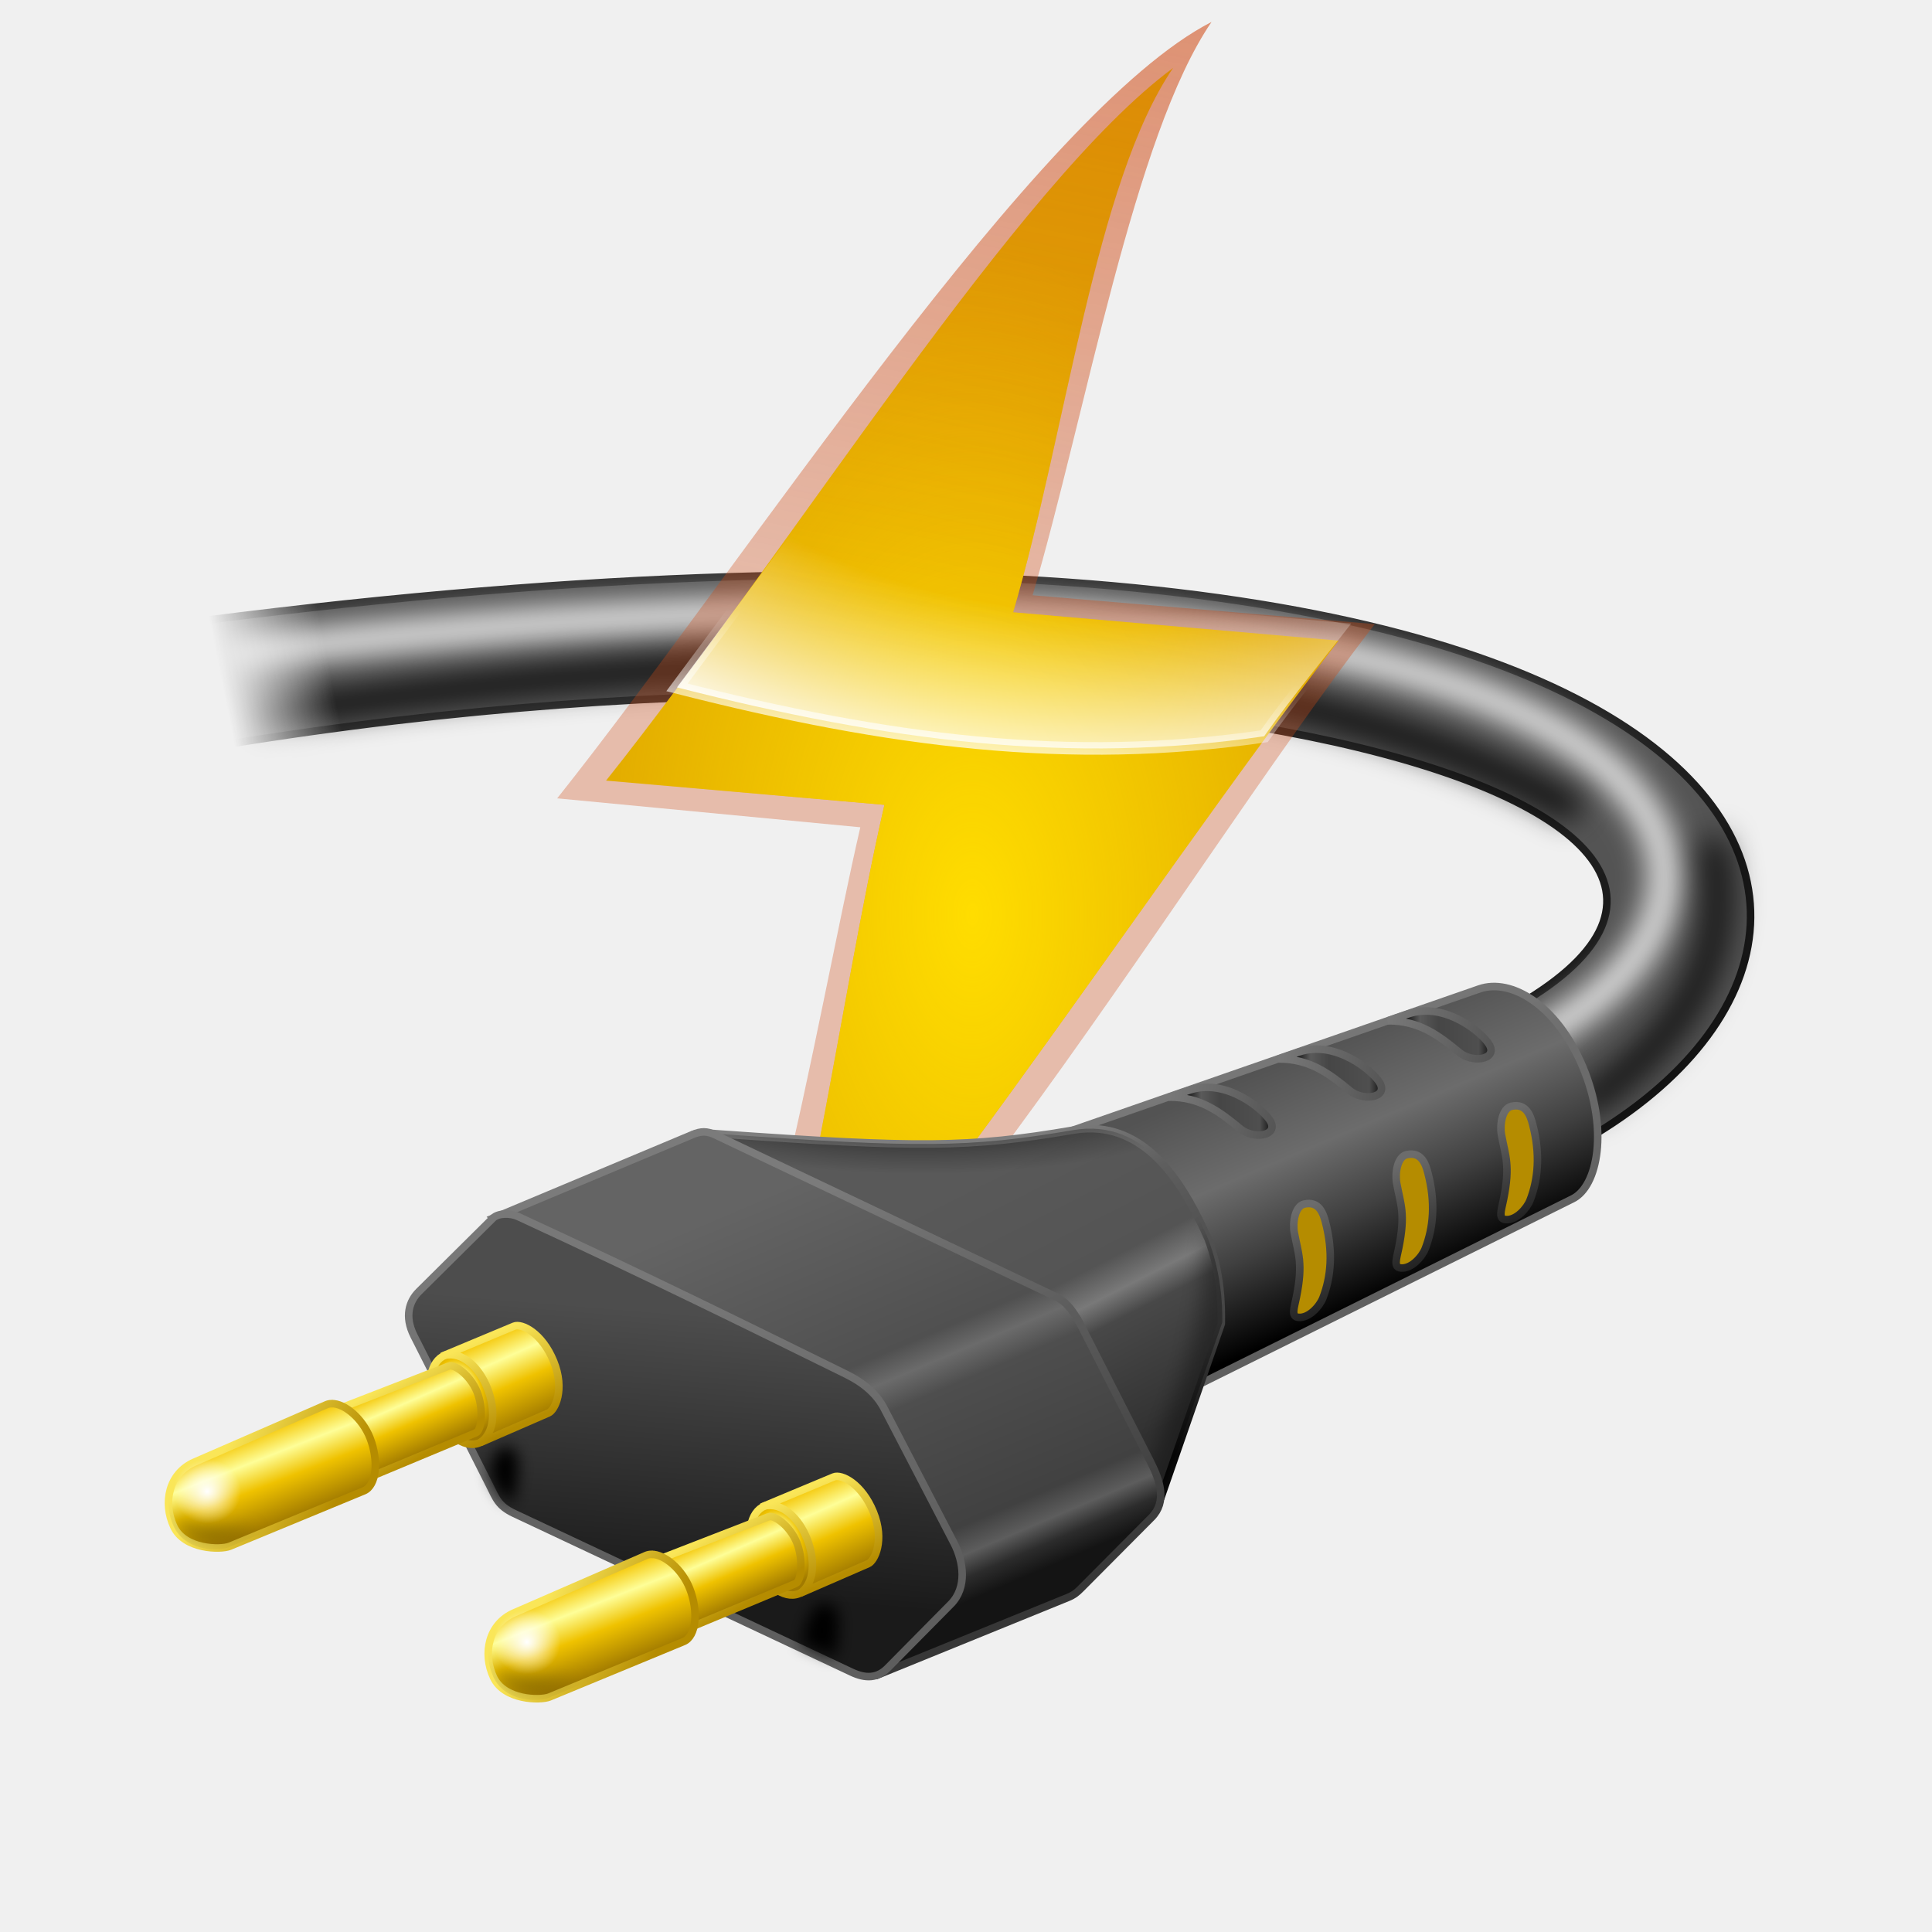
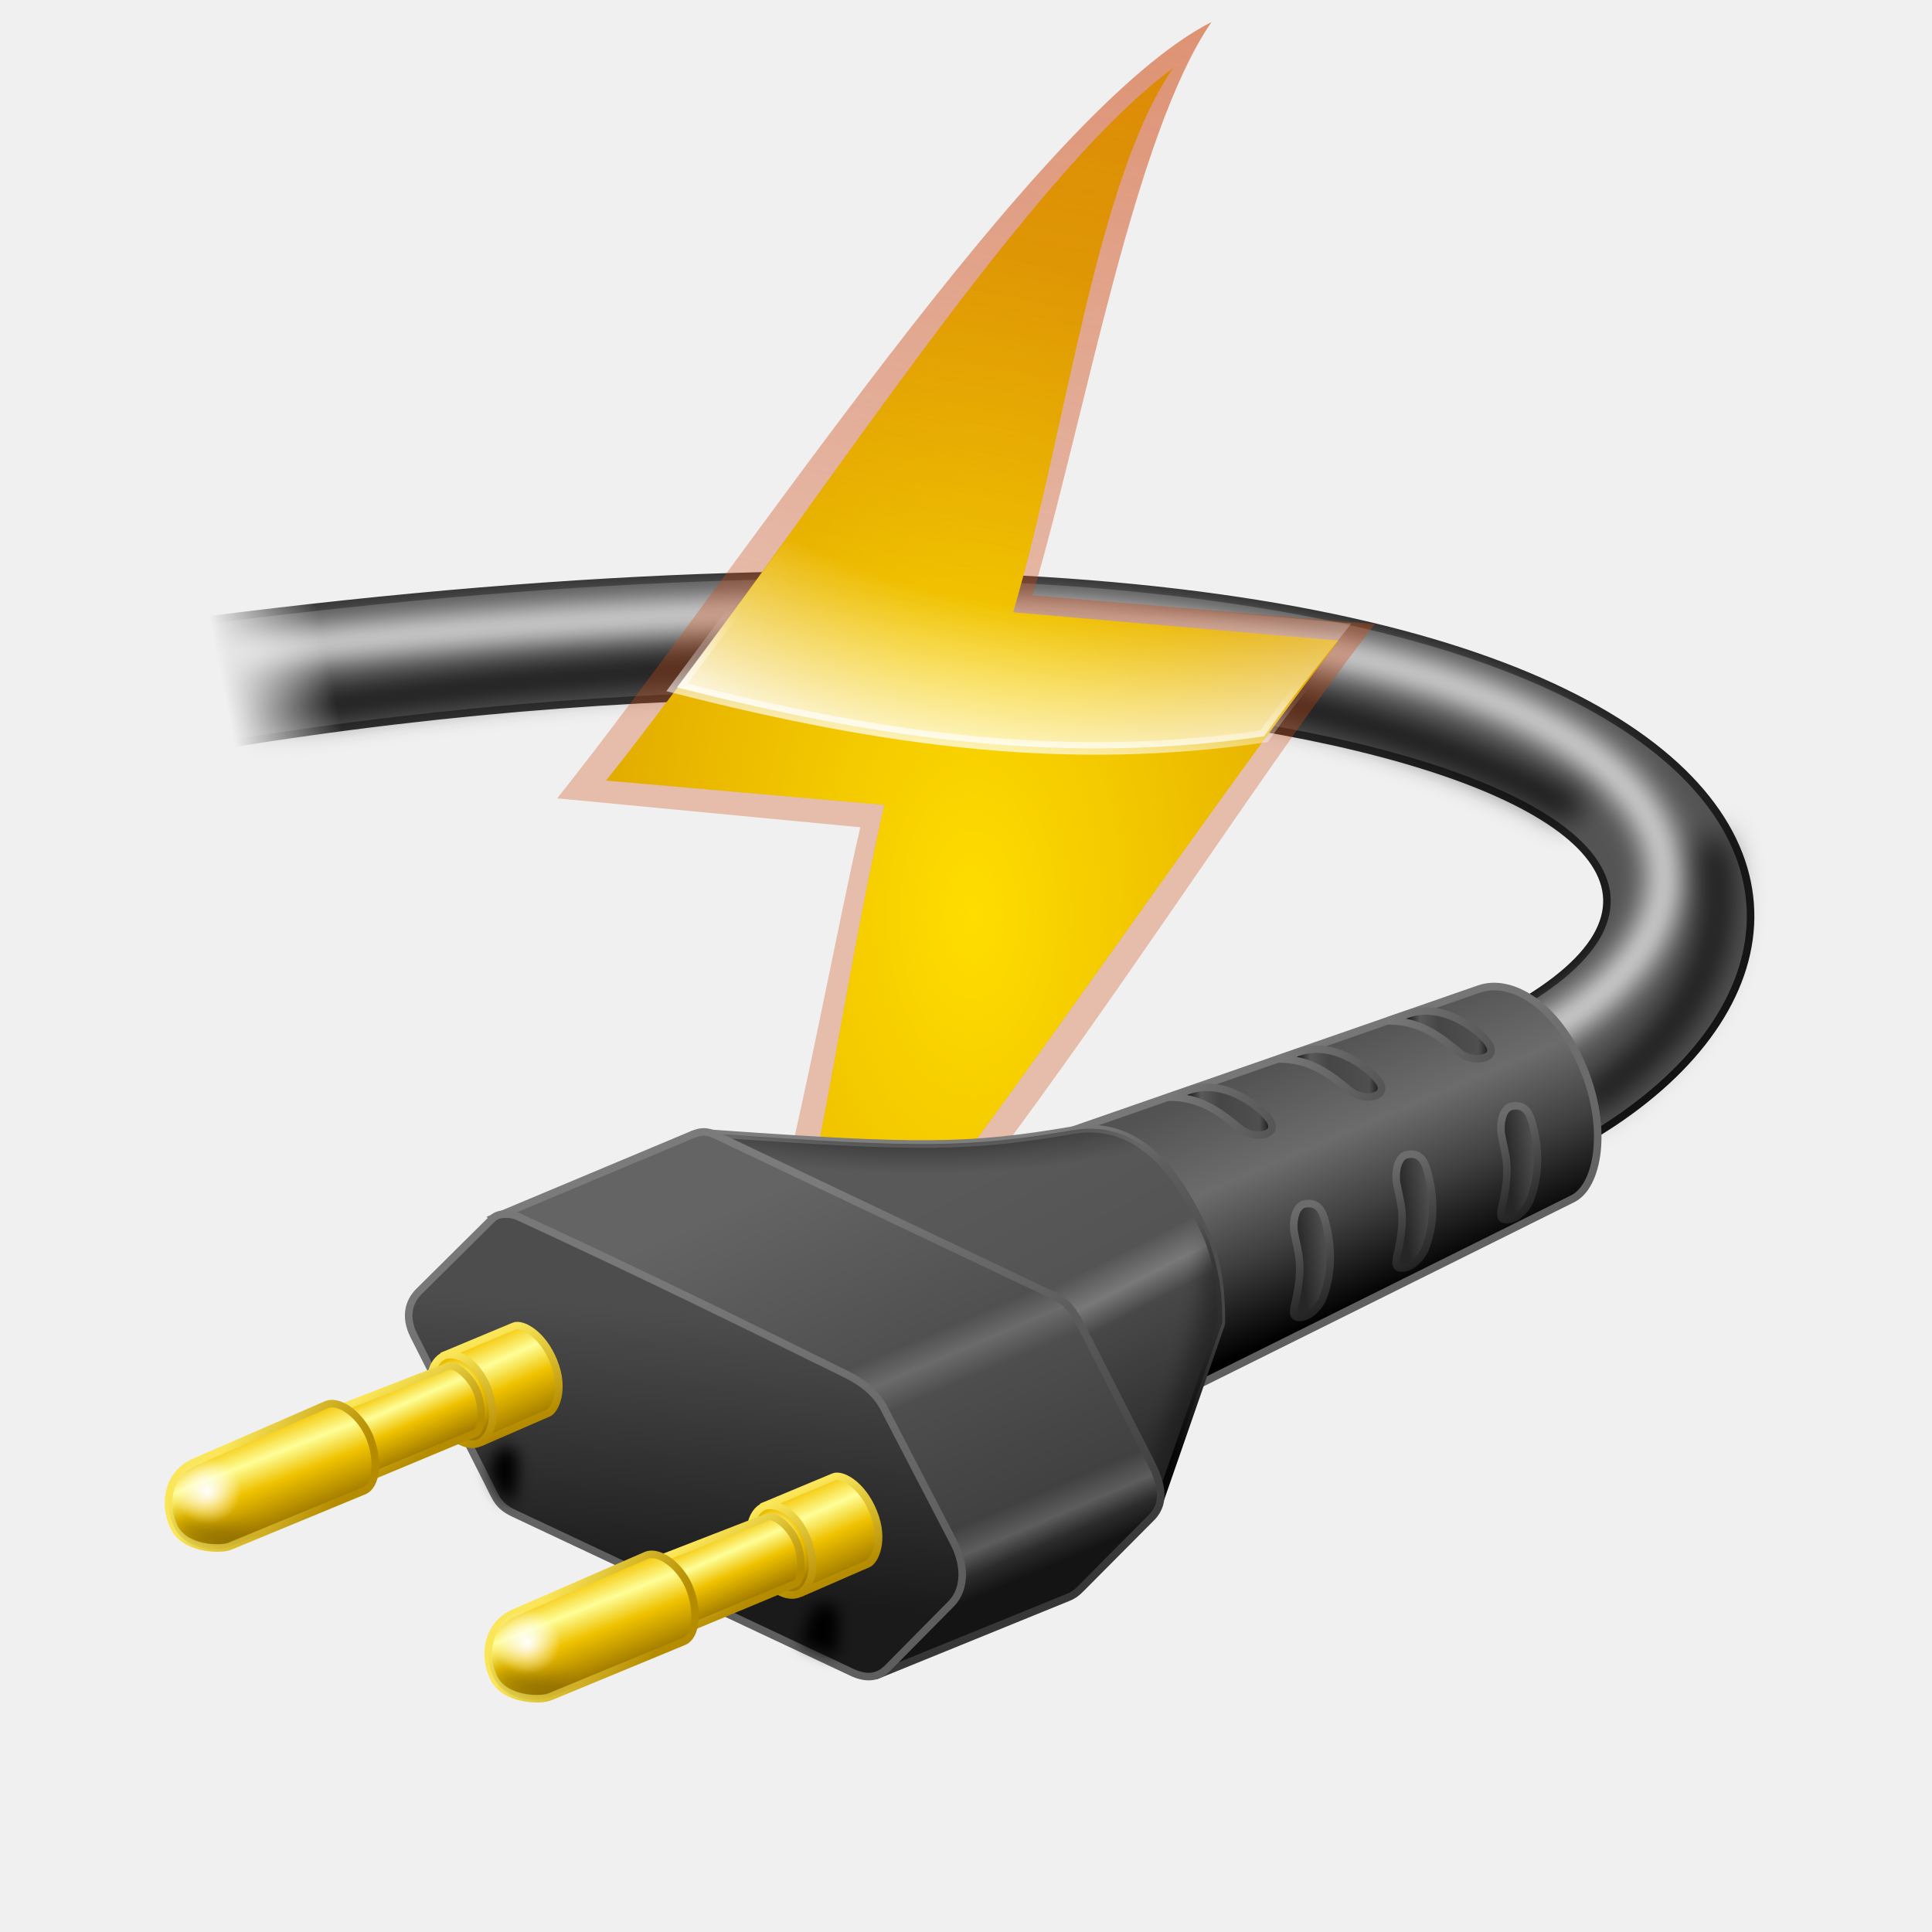
<svg xmlns="http://www.w3.org/2000/svg" xmlns:xlink="http://www.w3.org/1999/xlink" height="256" width="256">
  <defs>
    <linearGradient id="linearGradient4351">
      <stop offset="0" stop-color="#fff" />
      <stop offset="1" stop-color="#fff" stop-opacity="0" />
    </linearGradient>
    <linearGradient id="linearGradient23306" gradientUnits="userSpaceOnUse" x1="583.545" x2="603.481" y1="-.954" y2="45.888">
      <stop offset="0" stop-color="#535353" />
      <stop offset=".359" stop-color="#6c6c6c" />
      <stop offset=".654" stop-color="#404040" />
      <stop offset="1" />
    </linearGradient>
    <linearGradient id="linearGradient27339" gradientUnits="userSpaceOnUse" x1="567.107" x2="590.08" xlink:href="#linearGradient27345" y1="2.593" y2="56.286" />
    <linearGradient id="linearGradient27345">
      <stop offset="0" stop-color="#787878" />
      <stop offset="1" stop-color="#5e5e5e" />
    </linearGradient>
    <linearGradient id="linearGradient15589" gradientUnits="userSpaceOnUse" x1="521.139" x2="549.184" y1="20.815" y2="75.867">
      <stop offset="0" stop-color="#595959" />
      <stop offset=".439" stop-color="#545454" />
      <stop offset=".542" stop-color="#797979" />
      <stop offset=".627" stop-color="#484848" />
      <stop offset="1" stop-color="#313131" />
    </linearGradient>
    <linearGradient id="linearGradient14428" gradientUnits="userSpaceOnUse" x1="515.834" x2="543.021" y1="21.098" y2="85.54">
      <stop offset="0" stop-color="#7e7e7e" />
      <stop offset=".229" stop-color="#5e5e5e" />
      <stop offset=".706" stop-color="#444" />
      <stop offset="1" stop-color="#080808" />
    </linearGradient>
    <radialGradient id="radialGradient12191" cx="489.577" cy="-35.821" gradientTransform="matrix(1.263055 .02333636 -.00633758 .3430145 -129.0126 12.39221)" gradientUnits="userSpaceOnUse" r="52.263">
      <stop offset="0" />
      <stop offset=".833" stop-opacity=".147" />
      <stop offset="1" stop-opacity="0" />
    </radialGradient>
    <clipPath id="clipPath1341">
      <path d="m527.489 20.508c-1.247-.036-2.551.056-3.916.289-20.739 3.546-30.893 3.527-69.973.779-2.268-.159-3.976-.376-5.703.115l76.408 36.42 16.65 35.961 12.275-35.073c.048-3.587-.197-9.721-2.855-16.675-4.158-9.316-10.833-21.472-22.887-21.816z" />
    </clipPath>
    <filter id="filter1332" color-interpolation-filters="sRGB" height="1.162" width="1.477" x="-.238" y="-.081">
      <feGaussianBlur stdDeviation="2.078" />
    </filter>
    <linearGradient id="linearGradient19873" gradientUnits="userSpaceOnUse" x1="478.838" x2="514.176" y1="26.472" y2="109.518">
      <stop offset="0" stop-color="#646464" />
      <stop offset=".426" stop-color="#505050" />
      <stop offset=".485" stop-color="#6b6b6b" />
      <stop offset=".549" stop-color="#4e4e4e" />
      <stop offset=".843" stop-color="#414141" />
      <stop offset=".903" stop-color="#5d5d5d" />
      <stop offset=".951" stop-color="#2c2c2c" />
      <stop offset="1" stop-color="#141414" />
    </linearGradient>
    <linearGradient id="linearGradient22730" gradientUnits="userSpaceOnUse" x1="532.301" x2="499.233" y1="107.346" y2="21.952">
      <stop offset="0" stop-color="#373737" />
      <stop offset="1" stop-color="#7b7b7b" />
    </linearGradient>
    <linearGradient id="linearGradient12085" gradientUnits="userSpaceOnUse" x1="453.186" x2="448.681" y1="57.625" y2="112.686">
      <stop offset="0" stop-color="#4d4d4d" />
      <stop offset="1" stop-color="#1a1a1a" />
    </linearGradient>
    <linearGradient id="linearGradient14775" gradientUnits="userSpaceOnUse" x1="433.379" x2="435.253" xlink:href="#linearGradient27345" y1="50.899" y2="106.245" />
    <radialGradient id="radialGradient11486" cx="346.261" cy="318.662" gradientTransform="matrix(1.148957 -.02885543 .03998549 1.59213 -64.67056 -179.6841)" gradientUnits="userSpaceOnUse" r="6.242">
      <stop offset="0" stop-color="#fefe98" />
      <stop offset=".258" stop-color="#fefe98" />
      <stop offset=".555" stop-color="#efc200" />
      <stop offset="1" stop-color="#a17a00" />
    </radialGradient>
    <linearGradient id="linearGradient11406" gradientUnits="userSpaceOnUse" x1="343.931" x2="346.356" xlink:href="#linearGradient4274" y1="311.172" y2="329.478" />
    <linearGradient id="linearGradient4274">
      <stop offset="0" stop-color="#fae658" />
      <stop offset="1" stop-color="#b58c00" />
    </linearGradient>
    <linearGradient id="linearGradient11390" gradientUnits="userSpaceOnUse" x1="423.994" x2="429.627" xlink:href="#linearGradient2361" y1="173.132" y2="185.967" />
    <linearGradient id="linearGradient2361">
      <stop offset="0" stop-color="#f5cb11" />
      <stop offset=".258" stop-color="#fefe98" />
      <stop offset=".555" stop-color="#efc200" />
      <stop offset="1" stop-color="#a17a00" />
    </linearGradient>
    <linearGradient id="linearGradient11398" gradientUnits="userSpaceOnUse" x1="417.931" x2="426.778" xlink:href="#linearGradient4274" y1="174.731" y2="188.356" />
    <linearGradient id="linearGradient2349" gradientUnits="userSpaceOnUse" x1="397.812" x2="404.339" xlink:href="#linearGradient2361" y1="182.15" y2="198.8" />
    <linearGradient id="linearGradient10681" gradientUnits="userSpaceOnUse" x1="390.123" x2="411.636" xlink:href="#linearGradient4274" y1="184.683" y2="196.572" />
    <linearGradient id="linearGradient11424" gradientUnits="userSpaceOnUse" x1="441.868" x2="449.257" xlink:href="#linearGradient2361" y1="163.836" y2="180.383" />
    <linearGradient id="linearGradient11432" gradientUnits="userSpaceOnUse" x1="445.8" x2="453.447" xlink:href="#linearGradient4274" y1="161.394" y2="178.491" />
    <radialGradient id="radialGradient10689" cx="386.466" cy="193.865" gradientTransform="matrix(1 0 0 .9526971 -.045528 9.099214)" gradientUnits="userSpaceOnUse" r="6.707" xlink:href="#linearGradient4351" />
    <clipPath id="clipPath11077">
      <path d="m411.133 172.367c-.371.009-.723.082-1.047.223l-26.244 11.422c-5.053 2.23-6.292 8.04-4.057 12.809 2.131 4.547 7.982 4.99 10.692 4.189l27.084-11.31c2.539-1.049 2.957-6.057 1.227-10.502-1.514-3.89-5.057-6.895-7.654-6.83z" />
    </clipPath>
    <filter id="filter11060" color-interpolation-filters="sRGB" height="2.315" width="1.48" x="-.24" y="-.658">
      <feGaussianBlur stdDeviation="1.731" />
    </filter>
    <filter id="filter11810" color-interpolation-filters="sRGB" height="1.664" width="2.304" x="-.652" y="-.332">
      <feGaussianBlur stdDeviation="1.472" />
    </filter>
    <linearGradient id="linearGradient10023" gradientUnits="userSpaceOnUse" x1="546.227" x2="563.02" y1="17.658" y2="17.641">
      <stop offset="0" stop-color="#151515" />
      <stop offset=".166" stop-color="#5a5a5a" />
      <stop offset=".291" stop-color="#4e4e4e" />
      <stop offset=".382" stop-color="#464646" />
      <stop offset=".861" stop-color="#4f4f4f" />
      <stop offset="1" stop-color="#131313" />
    </linearGradient>
    <linearGradient id="linearGradient11547" gradientUnits="userSpaceOnUse" x1="543.986" x2="569.015" y1="9.017" y2="14.92">
      <stop offset="0" stop-color="#787878" />
      <stop offset="1" stop-color="#4f4f4f" />
    </linearGradient>
    <linearGradient id="linearGradient7546" gradientUnits="userSpaceOnUse" x1="566.719" x2="576.155" y1="37.368" y2="59.467">
      <stop offset="0" stop-color="#6c6c6c" />
      <stop offset="1" stop-color="#161616" />
    </linearGradient>
    <mask id="mask3746" maskUnits="userSpaceOnUse">
      <rect fill="url(#linearGradient3750)" height="121.12" rx="3.763" ry="1.085" width="242.997" x="4.387" y="45.506" />
    </mask>
    <linearGradient id="linearGradient3750" gradientUnits="userSpaceOnUse" x1="34.444" x2="48.494" y1="108.15" y2="105.353">
      <stop offset="0" />
      <stop offset="1" stop-color="#fff" />
    </linearGradient>
    <linearGradient id="linearGradient3766" gradientUnits="userSpaceOnUse" x1="80.354" x2="179.419" y1="80.283" y2="174.831">
      <stop offset="0" stop-color="#585858" />
      <stop offset="1" stop-color="#545454" />
    </linearGradient>
    <linearGradient id="linearGradient3758" gradientUnits="userSpaceOnUse" x1="143.502" x2="196.858" y1="75.621" y2="162.711">
      <stop offset="0" stop-color="#343434" />
      <stop offset="1" stop-color="#141414" />
    </linearGradient>
    <filter id="filter3194" color-interpolation-filters="sRGB" height="1.252" width="1.061" x="-.026" y="-.116">
      <feGaussianBlur stdDeviation="2.007" />
    </filter>
    <filter id="filter3206" color-interpolation-filters="sRGB" height="1.625" width="1.059" x="-.028" y="-.318">
      <feGaussianBlur stdDeviation="1.963" />
    </filter>
    <filter id="filter3202" color-interpolation-filters="sRGB" height="1.331" width="1.686" x="-.325" y="-.153">
      <feGaussianBlur stdDeviation="2.116" />
    </filter>
    <radialGradient id="radialGradient2714" cx="96.835" cy="78.852" gradientTransform="matrix(.3695907 0 0 .6760767 98.41713 7.752216)" gradientUnits="userSpaceOnUse" r="26.262">
      <stop offset="0" stop-color="#fd0" />
      <stop offset="1" stop-color="#fd0" stop-opacity="0" />
    </radialGradient>
    <linearGradient id="linearGradient2711" gradientUnits="userSpaceOnUse" x1="140.168" x2="136.199" y1="34.786" y2="54.972">
      <stop offset="0" stop-color="#cf4913" />
      <stop offset="1" stop-color="#cf4913" stop-opacity="0" />
    </linearGradient>
    <linearGradient id="linearGradient4353" gradientUnits="userSpaceOnUse" x1="132.778" x2="133.31" xlink:href="#linearGradient4351" y1="57.648" y2="53.699" />
    <radialGradient id="radialGradient4412" cx="139.399" cy="42.554" gradientTransform="matrix(-2.297423 -.02766907 .01887729 -1.567422 457.3451 114.1804)" gradientUnits="userSpaceOnUse" r="9.234">
      <stop offset="0" stop-color="#fff" stop-opacity="0" />
      <stop offset=".653" stop-color="#fff" stop-opacity="0" />
      <stop offset="1" stop-color="#fff" />
    </radialGradient>
+     <linearGradient id="linearGradient96" gradientUnits="userSpaceOnUse" x1="568.648" x2="574.454" y1="47.035" y2="46.13">
+       <stop offset="0" stop-color="#262626" />
+       <stop offset="1" stop-color="#4f4f4f" />
+     </linearGradient>
  </defs>
  <g mask="url(#mask3746)" transform="translate(-2.346681 -4.213848)">
    <path d="m199.981 139.304c54.748-27.664-45.925-56.372-168.041-36.384l-2.687-16.473c207.542-26.546 235.093 41.065 180.935 70.048z" fill="url(#linearGradient3766)" stroke="url(#linearGradient3758)" />
    <path d="m31.866 91.037c188.091-23.107 216.562 28.396 173.581 50.873v-.247" fill="none" filter="url(#filter3194)" stroke="#fff" stroke-width="3.5" />
    <path d="m34.658 99.327c56.892-8.699 129.255-14.311 176.679 12.422" fill="none" filter="url(#filter3206)" stroke="#000" stroke-width="3" />
    <path d="m211.737 150.951c14.865-10.032 20.595-21.144 17.328-35.463" fill="none" filter="url(#filter3202)" stroke="#000" stroke-width="3" />
  </g>
  <g transform="matrix(5 0 0 5 -542.1934 -184.1312)">
    <path d="m140.17 35.835v-.932z" fill="#fff" fill-opacity=".757" />
    <path d="m140.17 35.778v-.932z" fill="#fff" fill-opacity=".757" />
    <path d="m140.547 37.408c-4.633 2.373-12.332 14.279-17.342 20.575l8.033.767c-1.226 5.329-2.781 15.358-5.047 16.855 4.677-.463 13.439-15.454 18.68-22.239l-9.068-.765c1.414-4.81 2.684-12.19 4.742-15.193z" fill="#cf4913" fill-opacity=".75" fill-rule="evenodd" opacity=".418" />
    <path d="m139.53 38.625c-4.133 3.06-10.02 12.592-15.03 18.888l7.377.642c-1.226 5.329-2.25 13.702-3.704 15.98 2.927-1.775 10.497-13.547 15.739-20.332l-8.625-.75c1.414-4.81 2.184-11.425 4.243-14.429z" fill="#e3ad00" fill-rule="evenodd" />
    <path d="m139.53 38.625c-4.133 3.06-10.02 12.592-15.03 18.888l7.377.642c-1.226 5.329-2.25 13.702-3.704 15.98 2.927-1.775 10.497-13.547 15.739-20.332l-8.625-.75c1.414-4.81 2.184-11.425 4.243-14.429z" fill="url(#radialGradient2714)" fill-rule="evenodd" />
    <path d="m140.547 37.408c-4.633 2.373-12.332 14.279-17.342 20.575l8.033.767c-1.226 5.329-2.781 15.358-5.047 16.855 4.677-.463 13.439-15.454 18.68-22.239l-9.068-.765c1.414-4.81 2.684-12.19 4.742-15.193z" fill="url(#linearGradient2711)" fill-rule="evenodd" opacity=".418" />
    <path d="m140.547 37.408c-3.308 2.854-9.343 11.149-14.168 17.635 5.615 1.433 10.41 2.046 15.561 1.295.78-1.104 1.629-2.109 2.307-2.987l-8.443-.749c1.414-4.81 2.684-12.19 4.743-15.193z" fill="url(#radialGradient4412)" fill-rule="evenodd" stroke="url(#linearGradient4353)" stroke-width=".333" />
  </g>
  <g stroke-width="1.5" transform="matrix(.6666667 0 0 .6666667 -206.8602 135.885)">
    <path d="m523.574 20.797 80.738-28.067c6.305-2.192 15.373 3.135 20.562 15.478 5.189 12.343 3.002 23.743-1.993 26.224l-73.977 36.75z" fill="url(#linearGradient23306)" stroke="url(#linearGradient27339)" stroke-width="1.5" />
    <path d="m527.489 20.508c-1.247-.036-2.551.056-3.916.289-20.739 3.546-30.893 3.527-69.973.779-2.268-.159-3.976-.376-5.703.115l76.408 36.42 16.65 35.961 12.076-34.787c.048-3.587.002-10.007-2.656-16.961-4.158-9.316-10.833-21.472-22.887-21.816z" fill="url(#linearGradient15589)" stroke="url(#linearGradient14428)" stroke-linejoin="bevel" stroke-width="1.5" />
    <path d="m447.897 21.691c1.727-.492 3.436-.275 5.703-.115 39.08 2.748 49.234 2.766 69.973-.78 14.562-2.49 22.214 11.247 26.802 21.527l-26.069 15.787z" fill="url(#radialGradient12191)" />
    <path clip-path="url(#clipPath1341)" d="m540.258 101.203 15.825-39.667c.048-3.587 6.821-8.244-5.623-21.962-1.577 20.6-2.573 25.828-13.413 51.247z" filter="url(#filter1332)" opacity=".35" />
    <path d="m408.243 38.31 39.654-16.619c1.757-.736 2.923-.731 4.551.042l67.586 32.113c2.564 1.218 3.941 3.458 5.543 6.601l13.413 26.321c1.893 3.715 3.277 7.898.174 11.017l-14.032 14.107c-.76.764-1.352 1.291-2.621 1.807l-37.729 15.355z" fill="url(#linearGradient19873)" stroke="url(#linearGradient22730)" stroke-width="1.5" />
    <path d="m408.243 38.31-14.695 14.573c-1.892 1.877-2.947 4.901-.972 8.807l15.012 29.688c1.307 2.585 1.701 4.104 4.91 5.613l67.062 31.541c2.722 1.28 5.153 1.314 7.29-.952l12.438-12.583c3.275-3.313 2.515-8.475.606-12.151l-13.88-26.73c-1.446-2.784-3.94-5.03-7.57-6.814-19.645-9.653-38.488-19.001-65.191-31.337-1.434-.663-3.911-.744-5.01.345z" fill="url(#linearGradient12085)" stroke="url(#linearGradient14775)" stroke-width="1.5" />
    <g id="g1284" stroke="#f00" stroke-width="1.5" transform="translate(28.60203 -71.25562)">
      <ellipse cx="345.287" cy="320.299" fill="url(#radialGradient11486)" rx="5.739" ry="9.351" stroke="url(#linearGradient11406)" stroke-linecap="round" stroke-linejoin="round" stroke-width="1.5" transform="matrix(.9337413 -.3579486 .3579486 .9337413 0 0)" />
      <path d="m434.434 168.903-21.457 8.325 5.632 13.776 21.244-8.857c1.107-.462 1.536-4.862.181-8.165s-4.466-5.52-5.6-5.08z" fill="url(#linearGradient11390)" stroke="url(#linearGradient11398)" stroke-width="1.5" />
      <path d="m411.133 176.367c-.371.009-.723.082-1.047.223l-26.244 11.422c-5.053 2.23-6.292 8.04-4.057 12.809 2.131 4.547 9.256 4.627 11.098 3.902l26.678-11.023c2.539-1.049 2.957-6.057 1.227-10.502-1.514-3.89-5.057-6.895-7.654-6.83z" fill="url(#linearGradient2349)" stroke="url(#linearGradient10681)" stroke-width="1.5" />
      <path d="m433.543 166.766 13.864-5.789c1.511-.634 5.592 1.364 7.879 6.997 2.287 5.633.247 9.709-1.047 10.252l-13.528 5.886c5.921-4.018.185-19.05-7.168-17.345z" fill="url(#linearGradient11424)" stroke="url(#linearGradient11432)" stroke-width="1.5" />
      <ellipse cx="386.42" cy="193.794" fill="url(#radialGradient10689)" rx="6.707" ry="6.39" stroke="none" />
      <path clip-path="url(#clipPath11077)" d="m379.336 193.312c3.286 3.519 7.643 3.917 17.323 3.901-6.756 2.286-9.742 2.921-12.728 2.025-3.921-1.177-3.453-2.553-4.595-5.925z" filter="url(#filter11060)" opacity=".3" stroke="none" transform="translate(0 4)" />
    </g>
    <path d="m469.512 122.722c1.621-5.014 1.894-8.176 5.247-7.788 2.918.337 2.49 4.228 1.584 10.607z" filter="url(#filter11810)" />
    <use stroke-width="1.5" transform="translate(-63.54766 -29.95692)" xlink:href="#g1284" />
    <path id="path3830" d="m542.648 14.233 4.056-1.389c7.428-2.51 15.013 4.063 16.139 6.263 1.467 2.867-3.437 3.569-6.042 1.413-4.06-3.361-7.989-6.333-14.153-6.287z" fill="url(#linearGradient10023)" stroke="url(#linearGradient11547)" stroke-width="1.5" />
    <use id="use3832" stroke-width="1.5" transform="translate(21.76904 -7.583534)" xlink:href="#path3830" />
    <use stroke-width="1.5" transform="translate(21.76129 -7.585339)" xlink:href="#use3832" />
-     <path id="path4029" d="m567.538 41.131c-.351-1.949.137-5.225 1.973-5.642 2.945-.668 3.776 1.868 4.221 3.556 1.574 5.978 1.087 10.988-.511 15.117-.619 1.6-2.727 4.045-4.853 3.847-1.501-.14-.869-1.767-.418-3.989 1.396-6.874.345-8.691-.412-12.89z" fill="url(#linearGradient10681)" stroke="url(#linearGradient7546)" stroke-width="1.5" />
+     <path id="path4029" d="m567.538 41.131c-.351-1.949.137-5.225 1.973-5.642 2.945-.668 3.776 1.868 4.221 3.556 1.574 5.978 1.087 10.988-.511 15.117-.619 1.6-2.727 4.045-4.853 3.847-1.501-.14-.869-1.767-.418-3.989 1.396-6.874.345-8.691-.412-12.89z" fill="url(#linearGradient96)" stroke="url(#linearGradient7546)" stroke-width="1.5" />
    <use id="use4031" stroke-width="1.5" transform="translate(20.34948 -9.813869)" xlink:href="#path4029" />
    <use stroke-width="1.5" transform="translate(20.82752 -9.618751)" xlink:href="#use4031" />
    <path d="m408.141 90.08c-.889-2.318.591-6.478 2.776-6.388 2.935.12 2.859 4.303 1.366 11.241-2.316-1.373-3.144-2.253-4.141-4.853z" filter="url(#filter11810)" />
  </g>
</svg>
